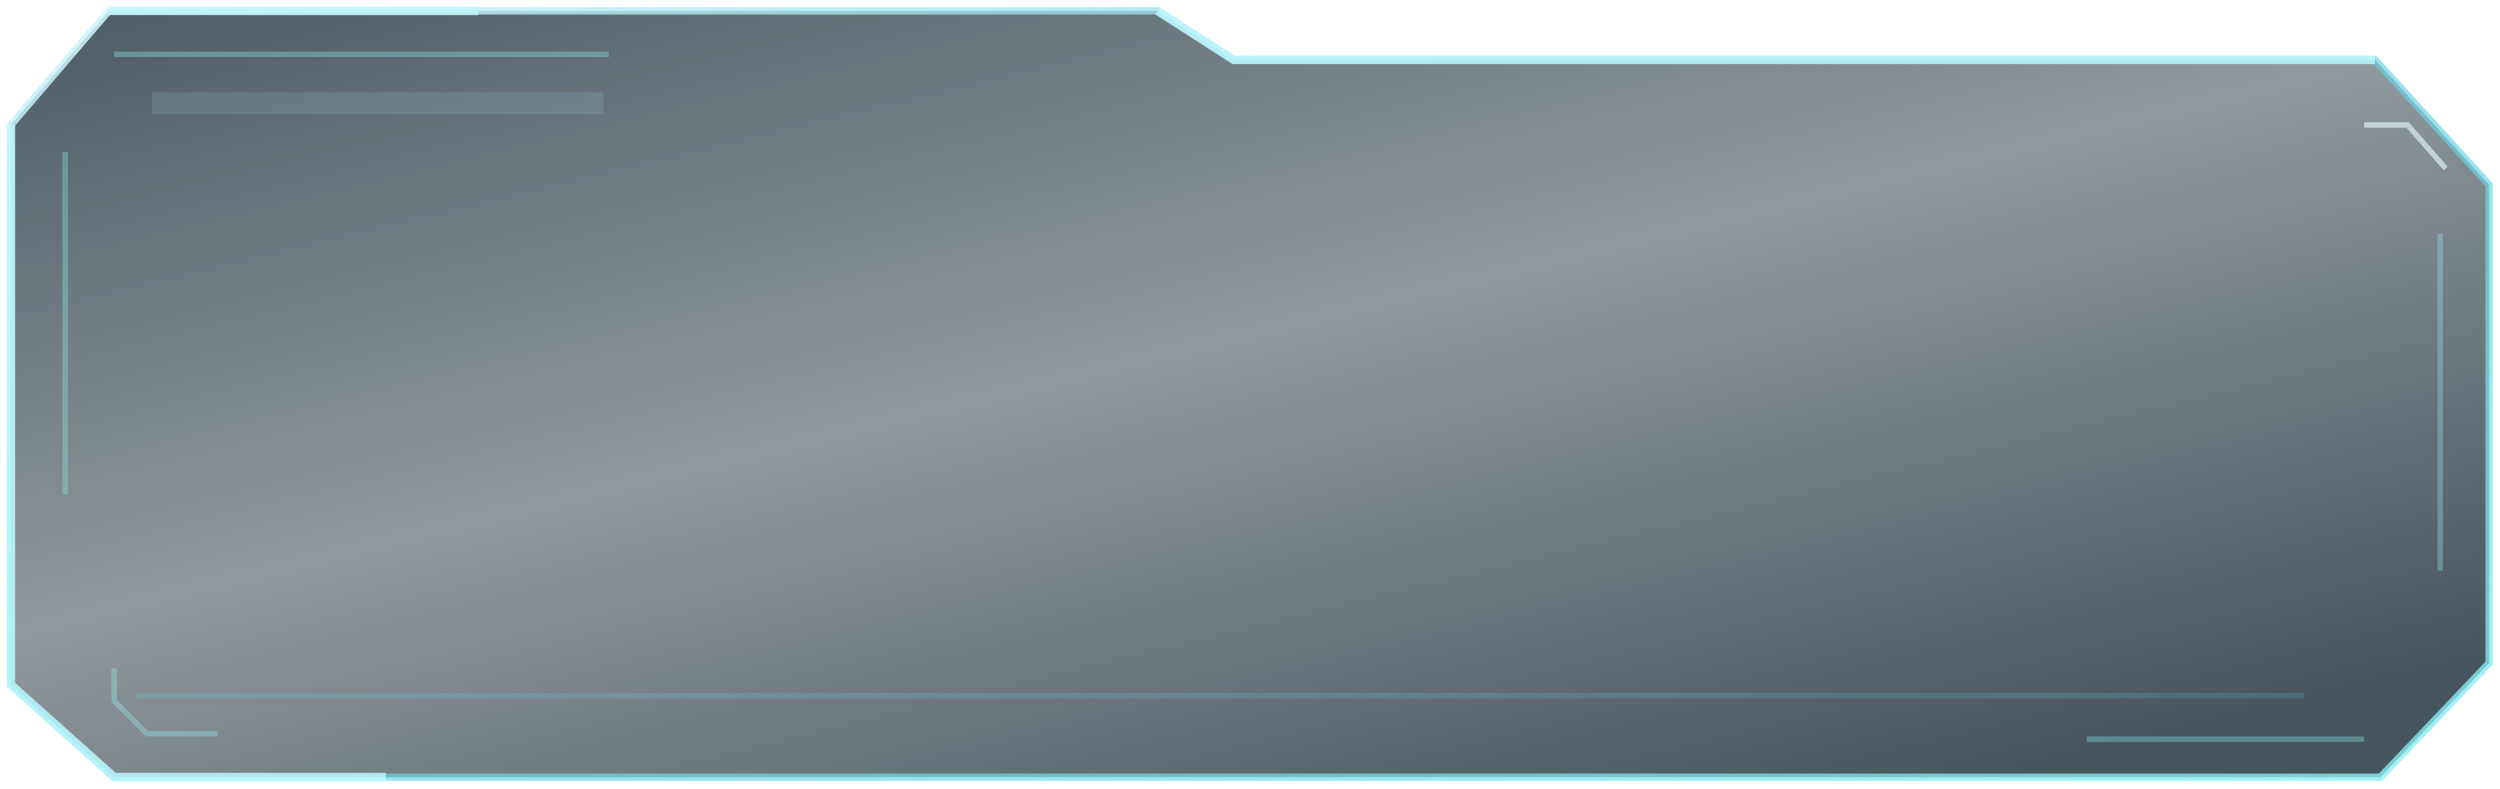
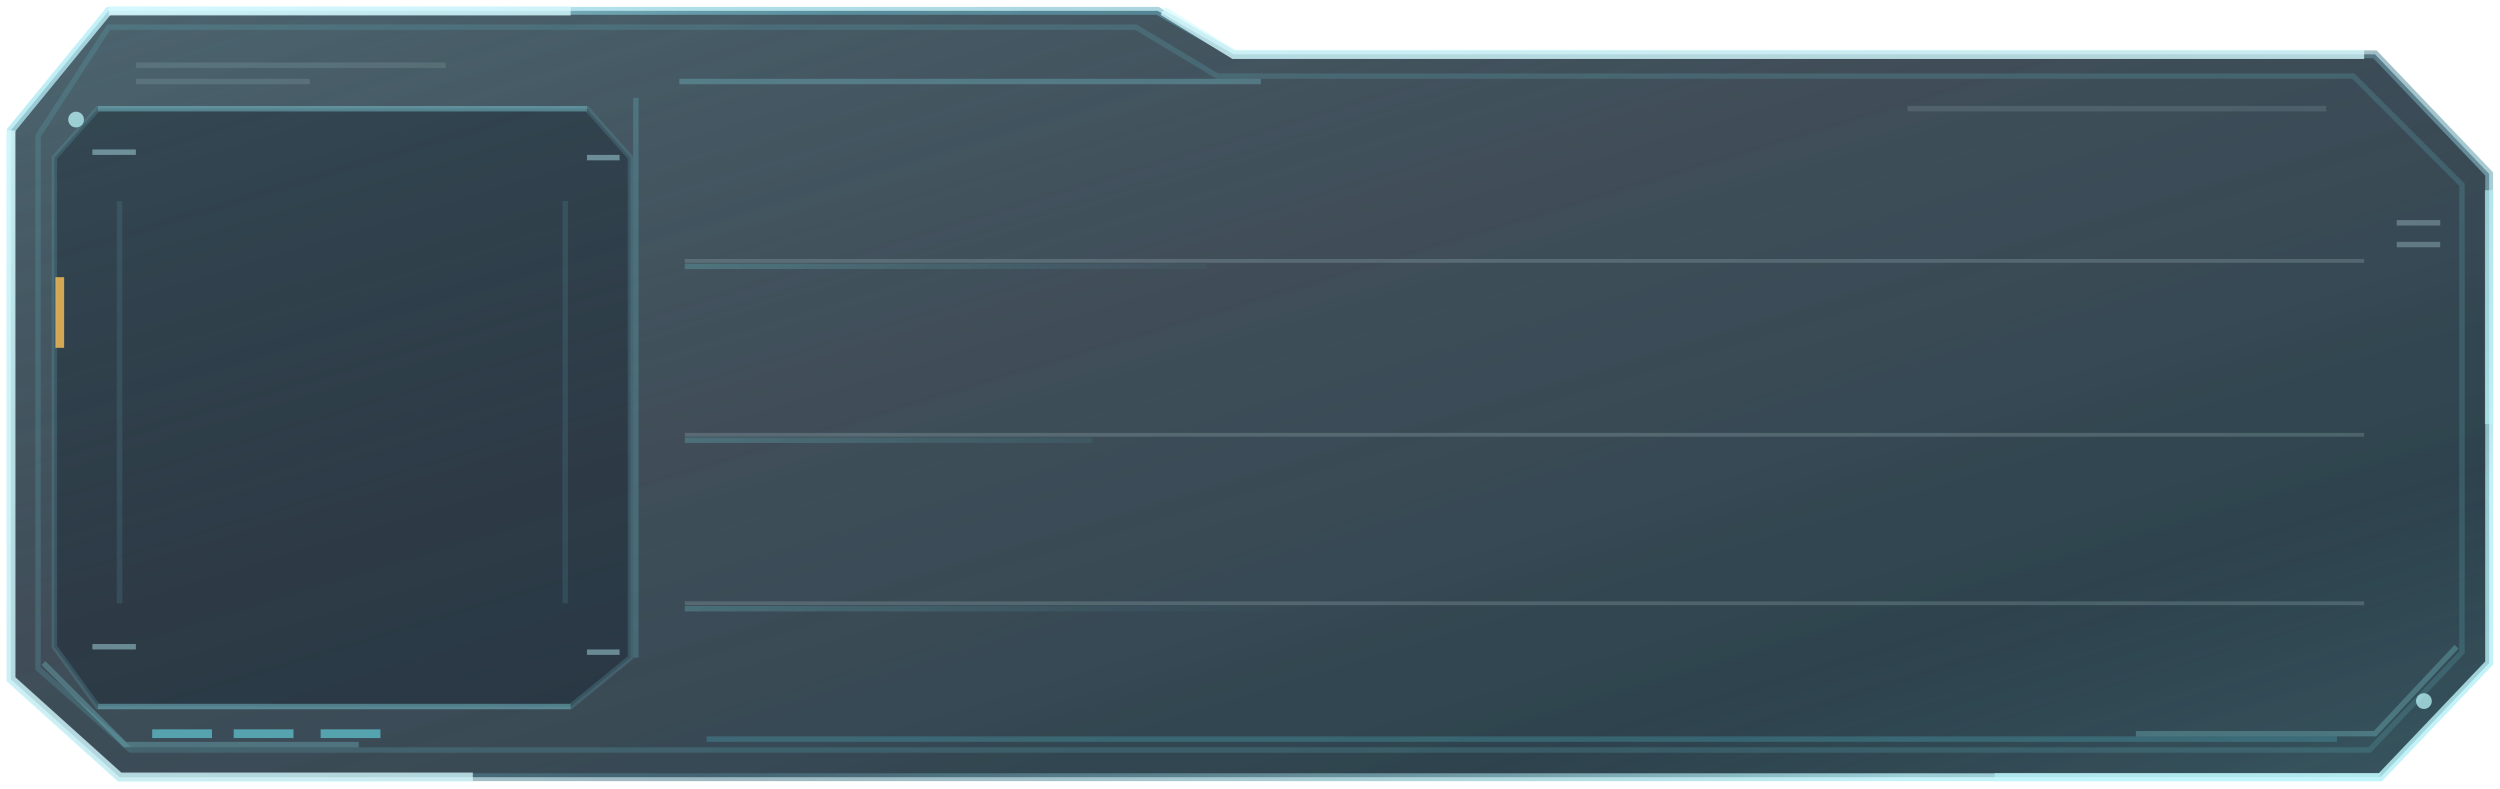
<svg xmlns="http://www.w3.org/2000/svg" viewBox="0 0 460 145" width="460" height="145" fill="none">
  <defs>
-     <linearGradient id="edge" x1="0" y1="0" x2="1" y2="1">
-       <stop stop-color="#d8f7ff" stop-opacity=".88" />
-       <stop offset=".45" stop-color="#64cde1" stop-opacity=".66" />
-       <stop offset="1" stop-color="#8ceff3" stop-opacity=".8" />
+     <linearGradient id="glass" x1="0" y1="0" x2="1" y2="1">
+       <stop stop-color="#163340" stop-opacity=".84" />
+       <stop offset=".4" stop-color="#071927" stop-opacity=".78" />
+       <stop offset="1" stop-color="#0C2834" stop-opacity=".88" />
    </linearGradient>
-     <linearGradient id="glass" x1="0" y1="0" x2=".8" y2="1">
-       <stop stop-color="#051c28" stop-opacity=".72" />
-       <stop offset=".5" stop-color="#091c25" stop-opacity=".45" />
-       <stop offset="1" stop-color="#061825" stop-opacity=".74" />
+     <linearGradient id="edge" x1="0" y1="0" x2="1" y2=".6">
+       <stop stop-color="#C7F8FF" stop-opacity=".88" />
+       <stop offset=".25" stop-color="#65BCCF" stop-opacity=".52" />
+       <stop offset=".65" stop-color="#4F7E8E" stop-opacity=".55" />
+       <stop offset="1" stop-color="#B9F0F7" stop-opacity=".85" />
    </linearGradient>
-     <linearGradient id="line" x1="0" y1="0" x2="1" y2="0">
-       <stop stop-color="#c8f6ff" stop-opacity=".8" />
-       <stop offset=".6" stop-color="#77ddea" stop-opacity=".25" />
-       <stop offset="1" stop-color="#77ddea" stop-opacity="0" />
+     <linearGradient id="steel" x1="0" y1="0" x2="1" y2="1">
+       <stop stop-color="#D5EEF3" stop-opacity=".18" />
+       <stop offset=".4" stop-color="#829EA7" stop-opacity=".05" />
+       <stop offset=".8" stop-color="#132C36" stop-opacity=".13" />
+       <stop offset="1" stop-color="#B4F2F5" stop-opacity=".18" />
+     </linearGradient>
+     <linearGradient id="signal" x1="0" y1="0" x2="1" y2="0">
+       <stop stop-color="#7AF0F0" stop-opacity=".72" />
+       <stop offset=".65" stop-color="#63CDD7" stop-opacity=".26" />
+       <stop offset="1" stop-color="#63CDD7" stop-opacity="0" />
    </linearGradient>
  </defs>
-   <path d="M20 2H213L227 11H437L458 34V122L438 143H21L2 126V23Z" fill="url(#glass)" stroke="url(#edge)" stroke-width="1.35" />
-   <path d="M20 2H88M213 2L227 11H437M2 23V126L21 143H71" stroke="#c0f7ff" stroke-opacity=".78" stroke-width="1.6" />
-   <path d="M21 10H112M12 28V91M449 43V105M435 136H384" stroke="#8deaf3" stroke-opacity=".35" />
-   <path d="M24 13H202" stroke="url(#line)" stroke-width="1" />
-   <path d="M25 128H424" stroke="#67dbed" stroke-opacity=".18" />
-   <path d="M21 123V129L27 135H40" stroke="#93e7f1" stroke-opacity=".38" />
-   <path d="M435 23H443L450 31" stroke="#ecffff" stroke-opacity=".6" />
-   <path d="M28 19H111" stroke="#9ee9f1" stroke-opacity=".14" stroke-width="4" />
+   <path d="M20 2H213L227 10H437L458 32V122L438 143H22L2 125V24Z" fill="url(#glass)" stroke="url(#edge)" stroke-width="1.45" />
+   <path d="M20 2H213L227 10H437L458 32V122L438 143H22L2 125V24Z" fill="url(#steel)" opacity=".66" />
+   <path d="M20 5H209L224 14H433L453 34V120L436 138H24L7 123V25Z" stroke="#5FAEBA" stroke-opacity=".24" />
+   <path d="M20 2H105M214 2L227 10H435M2 24V125L22 143H87" stroke="#D8FBFF" stroke-opacity=".74" stroke-width="1.7" />
+   <path d="M438 143H367M458 35V78" stroke="#BDF7FD" stroke-opacity=".55" stroke-width="1.55" />
+   <path d="M18 20H108L116 29V121L105 130H18L10 119V29Z" fill="#04131D" fill-opacity=".31" stroke="#5F9CAC" stroke-opacity=".27" />
+   <path d="M18 20H108M18 130H105" stroke="#8DE4EF" stroke-opacity=".29" />
+   <path d="M17 28H25M17 119H25M108 29H114M108 120H114" stroke="#BDF5FC" stroke-opacity=".43" />
+   <path d="M22 37V111M104 37V111" stroke="#78D3E1" stroke-opacity=".12" />
+   <path d="M126 48H435M126 80H435M126 111H435" stroke="#D9F7F7" stroke-opacity=".17" stroke-width=".7" />
+   <path d="M126 49H222M126 81H201M126 112H242" stroke="url(#signal)" stroke-opacity=".3" />
+   <path d="M117 18V121" stroke="#6BC6D4" stroke-opacity=".25" />
+   <path d="M125 15H232" stroke="#82DBE7" stroke-opacity=".28" />
+   <path d="M130 136H430" stroke="#52C0D0" stroke-opacity=".26" />
+   <circle cx="14" cy="22" r="1.45" fill="#BCF9FC" opacity=".72" />
+   <circle cx="446" cy="129" r="1.45" fill="#BCF9FC" opacity=".72" />
+   <path d="M25 12H82M25 15H57M351 20H428" stroke="#D0F5F7" stroke-opacity=".12" />
+   <path d="M28 135H39M43 135H54M59 135H70" stroke="#65D8E3" stroke-opacity=".62" stroke-width="1.6" />
+   <path d="M11 51V64" stroke="#F3BB57" stroke-opacity=".84" stroke-width="1.6" />
+   <path d="M441 41H449M441 45H449" stroke="#D9FCFF" stroke-opacity=".27" />
+   <path d="M8 122L23 137H66M452 119L437 135H393" stroke="#87DDE7" stroke-opacity=".28" />
</svg>
